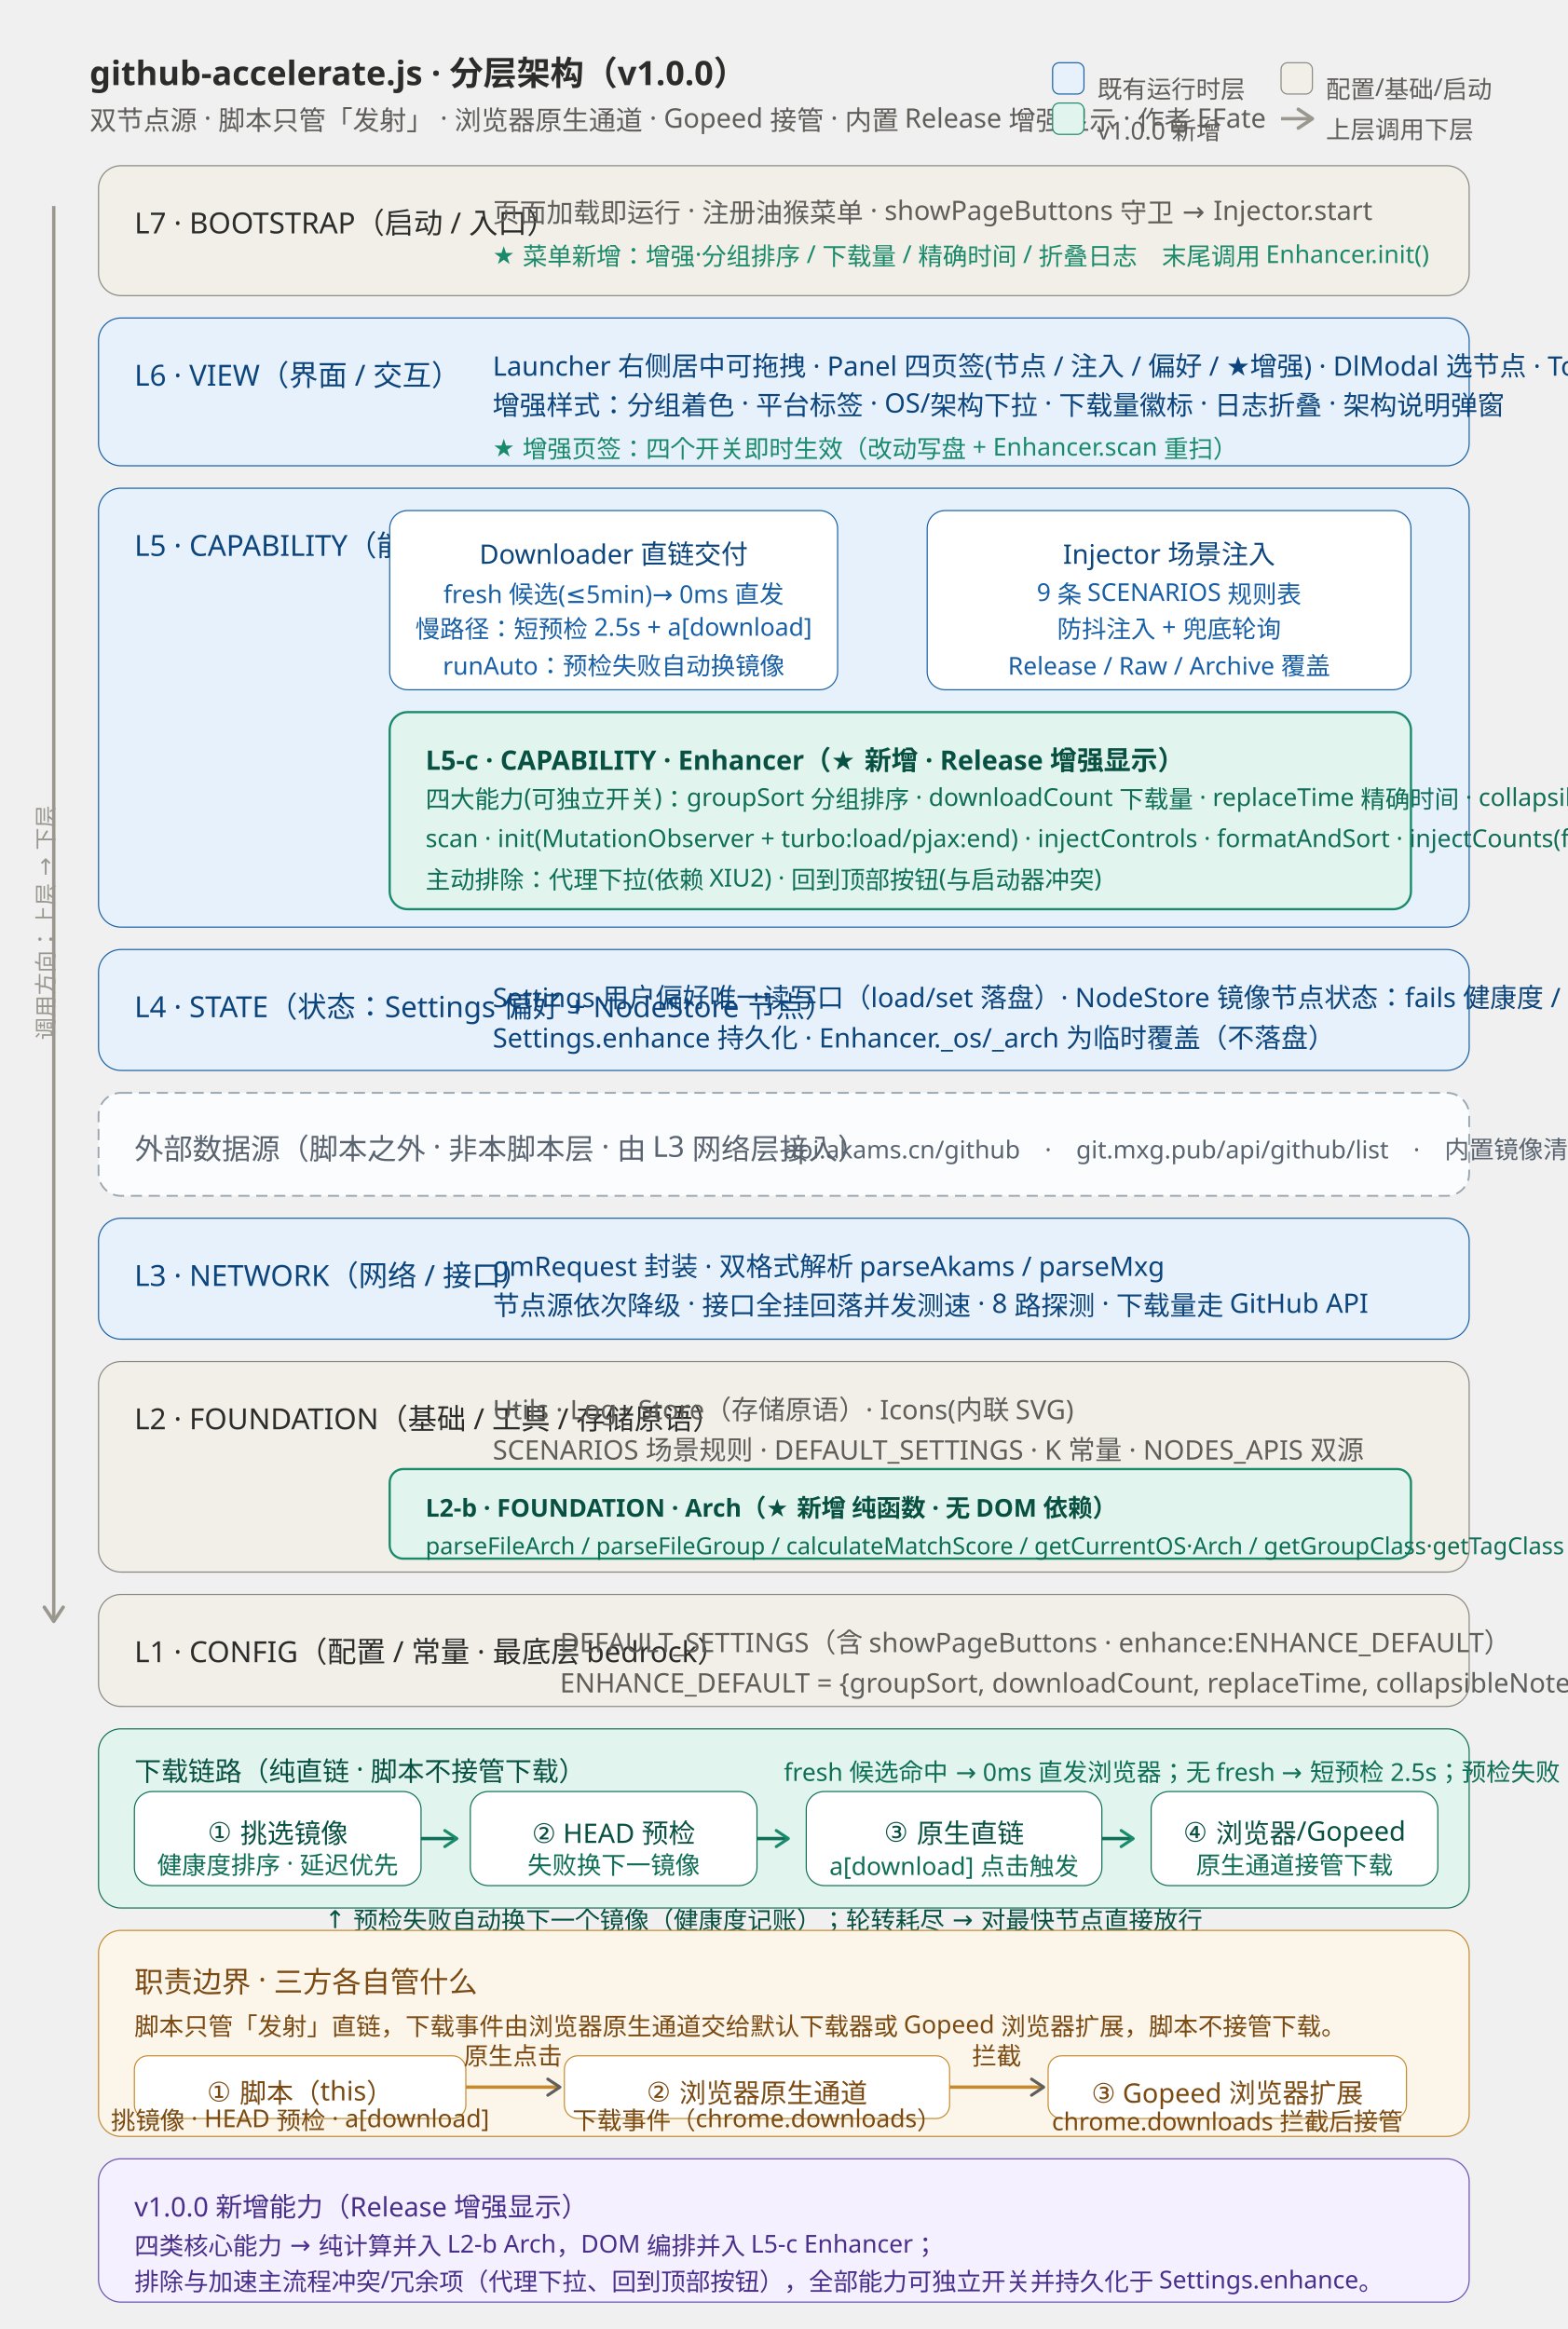
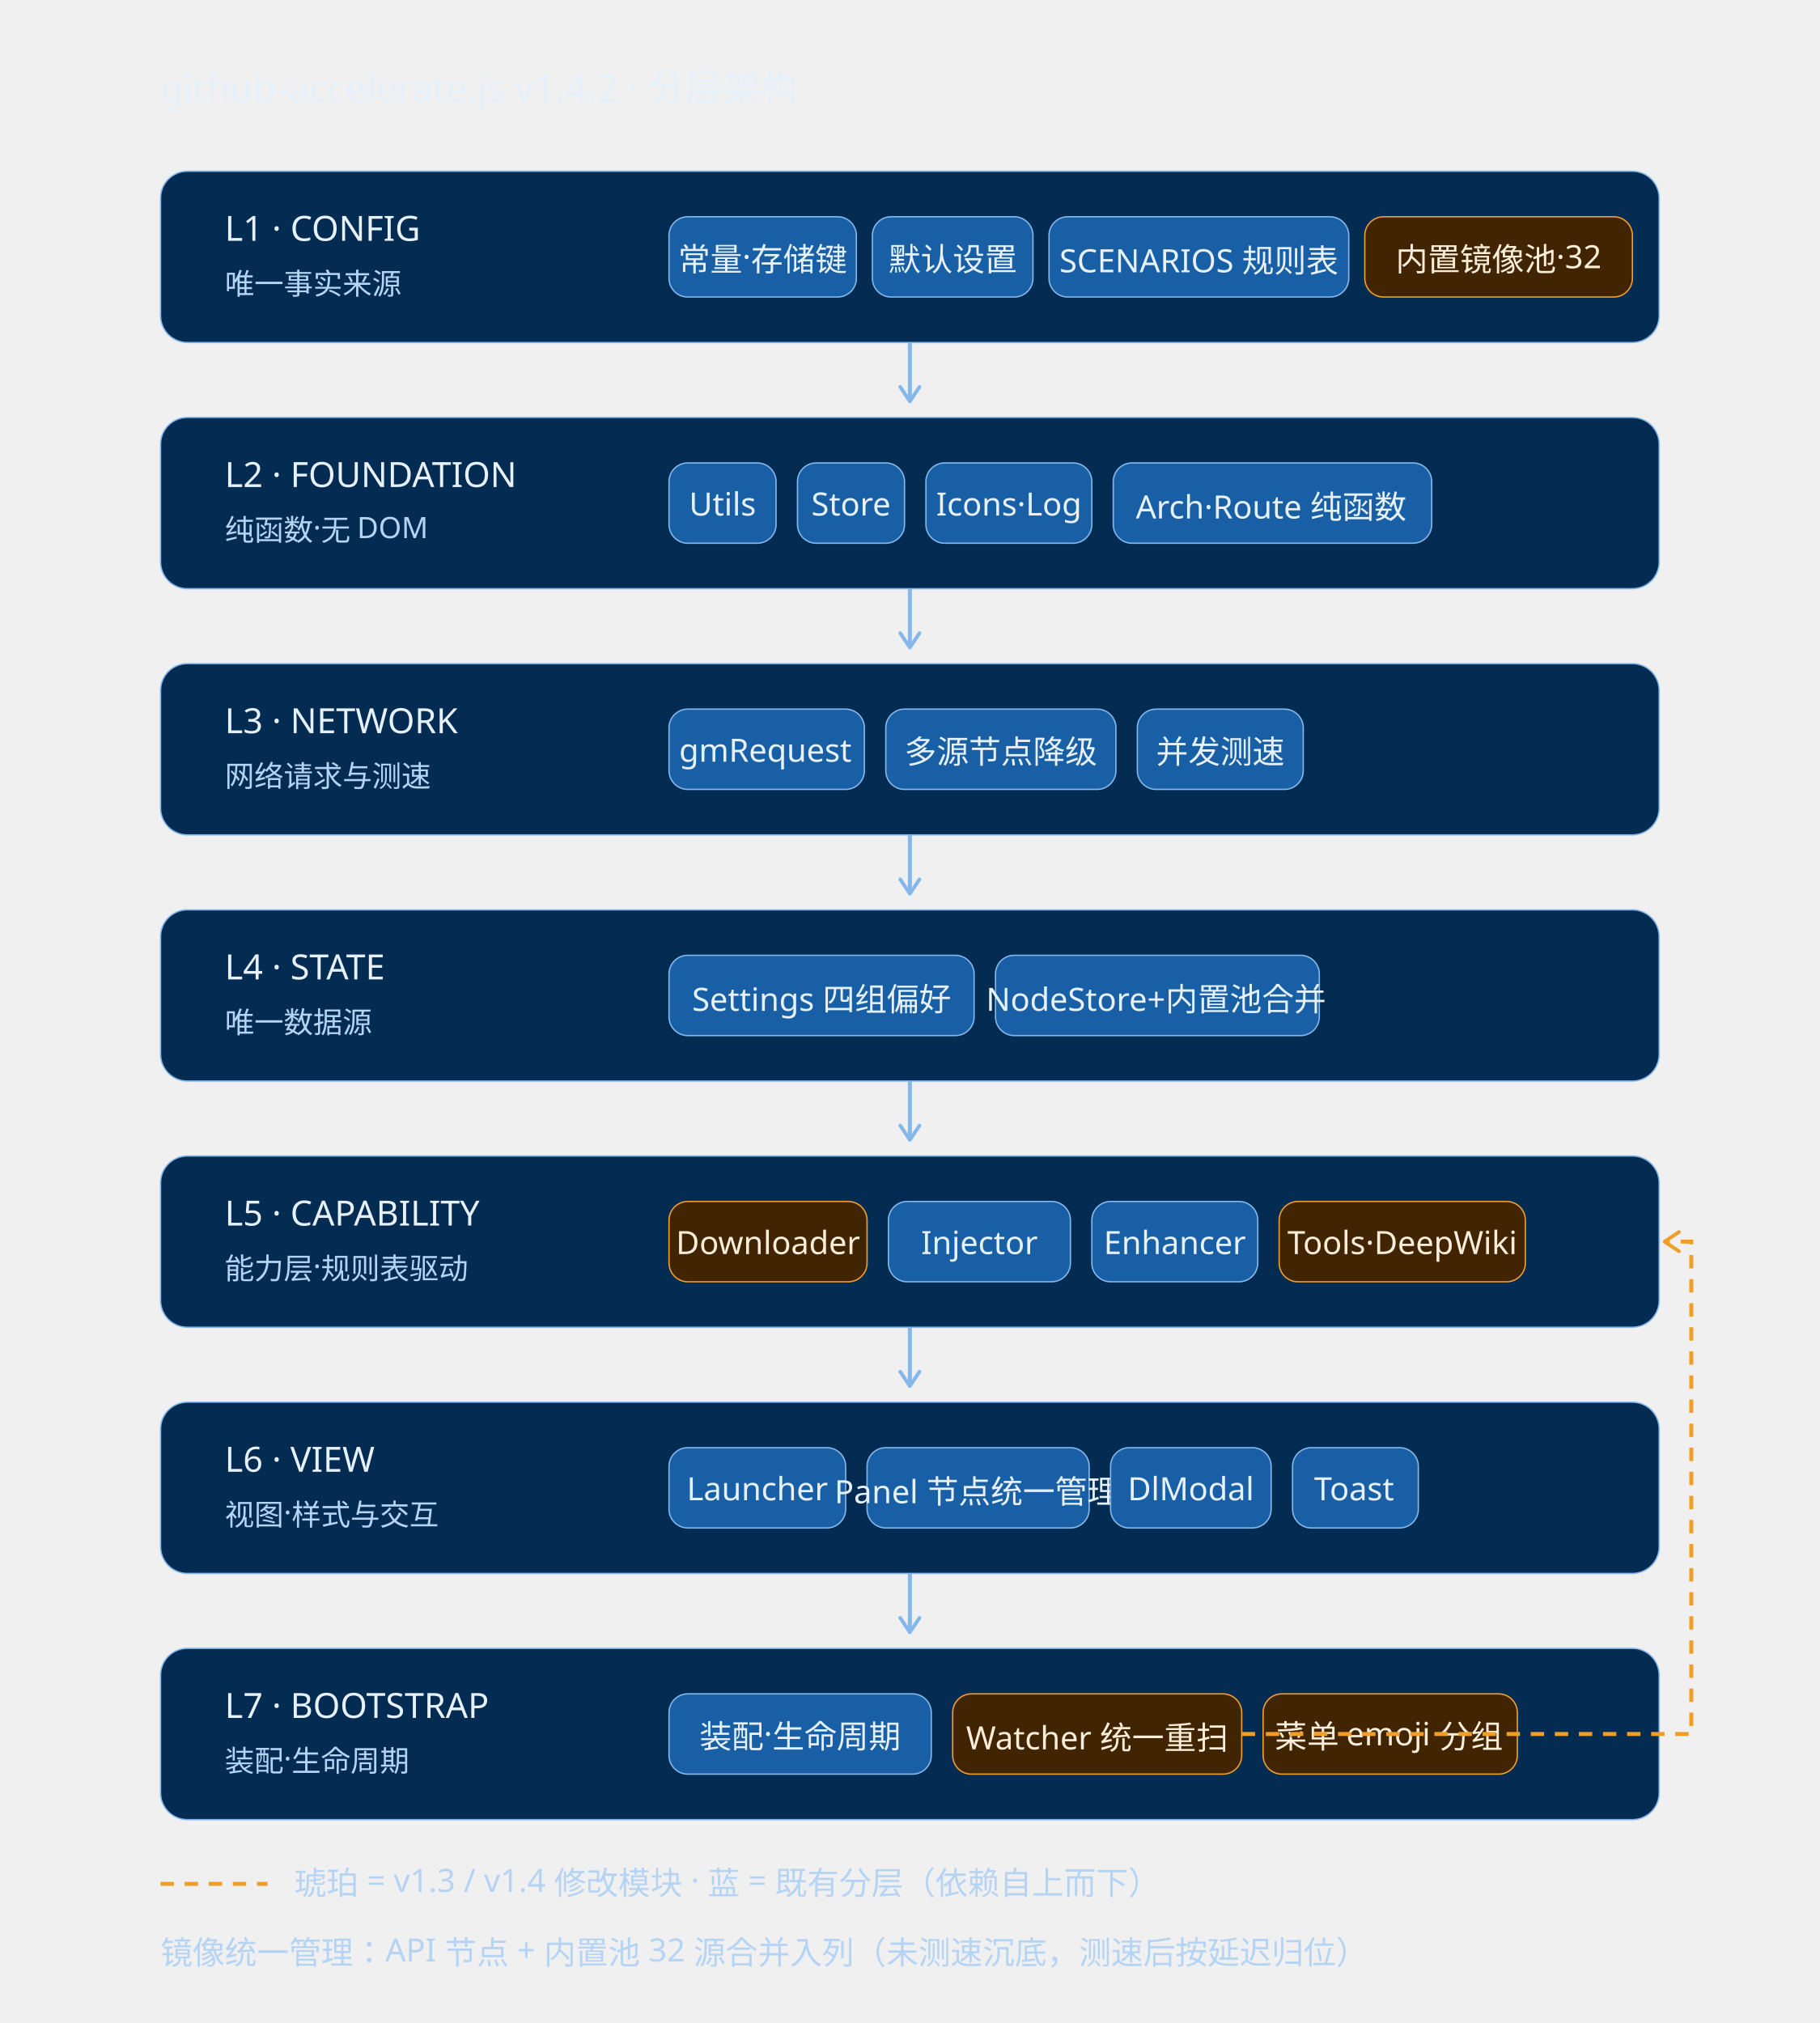
- <svg xmlns="http://www.w3.org/2000/svg" viewBox="0 0 700 1040" width="700" role="img">
+ <svg xmlns="http://www.w3.org/2000/svg" viewBox="0 0 680 756" width="100%" role="img">
  <defs>
    <marker id="arrow" viewBox="0 0 10 10" refX="8" refY="5" markerWidth="6" markerHeight="6" orient="auto-start-reverse">
-       <path d="M2 1L8 5L2 9" fill="none" stroke="#5F5E5A" stroke-width="1.5" stroke-linecap="round" stroke-linejoin="round" />
+       <path d="M2 1L8 5L2 9" fill="none" stroke="#85B7EB" stroke-width="1.5" stroke-linecap="round" stroke-linejoin="round" />
    </marker>
-     <marker id="arrowG" viewBox="0 0 10 10" refX="8" refY="5" markerWidth="6" markerHeight="6" orient="auto-start-reverse">
-       <path d="M2 1L8 5L2 9" fill="none" stroke="#1B8A6B" stroke-width="1.5" stroke-linecap="round" stroke-linejoin="round" />
-     </marker>
-     <marker id="arrowL" viewBox="0 0 10 10" refX="8" refY="5" markerWidth="7" markerHeight="7" orient="auto-start-reverse">
-       <path d="M2 1L8 5L2 9" fill="none" stroke="#9A978F" stroke-width="1.5" stroke-linecap="round" stroke-linejoin="round" />
+     <marker id="arrowA" viewBox="0 0 10 10" refX="8" refY="5" markerWidth="6" markerHeight="6" orient="auto-start-reverse">
+       <path d="M2 1L8 5L2 9" fill="none" stroke="#EF9F27" stroke-width="1.5" stroke-linecap="round" stroke-linejoin="round" />
    </marker>
  </defs>
-   <text x="40" y="38" font-family="sans-serif" font-size="15" font-weight="600" fill="#2C2C2A">github-accelerate.js · 分层架构（v1.0.0）</text>
-   <text x="40" y="58" font-family="sans-serif" font-size="12" fill="#5F5E5A">双节点源 · 脚本只管「发射」 · 浏览器原生通道 · Gopeed 接管 · 内置 Release 增强显示 · 作者 EFate</text>
-   <g font-family="sans-serif" font-size="11" fill="#5F5E5A">
-     <rect x="470" y="28" width="14" height="14" rx="3" fill="#E6F1FB" stroke="#185FA5" stroke-width="0.5" />
-     <text x="490" y="39" dominant-baseline="central">既有运行时层</text>
-     <rect x="470" y="46" width="14" height="14" rx="3" fill="#E1F5EE" stroke="#1B8A6B" stroke-width="0.5" />
-     <text x="490" y="57" dominant-baseline="central">v1.0.0 新增</text>
-     <rect x="572" y="28" width="14" height="14" rx="3" fill="#F1EFE8" stroke="#888780" stroke-width="0.5" />
-     <text x="592" y="39" dominant-baseline="central">配置/基础/启动</text>
-     <line x1="572" y1="53" x2="586" y2="53" stroke="#9A978F" stroke-width="1.5" marker-end="url(#arrowL)" />
-     <text x="592" y="57" dominant-baseline="central">上层调用下层</text>
-   </g>
-   <line x1="24" y1="92" x2="24" y2="724" stroke="#9A978F" stroke-width="1.5" marker-end="url(#arrowL)" />
-   <text x="24" y="412" font-family="sans-serif" font-size="10" fill="#9A978F" text-anchor="middle" transform="rotate(-90 24 412)">调用方向：上层 → 下层</text>
-   <rect x="44" y="74" width="612" height="58" rx="10" fill="#F1EFE8" stroke="#888780" stroke-width="0.5" />
-   <text x="60" y="98" dominant-baseline="central" font-family="sans-serif" font-size="13" font-weight="500" fill="#2C2C2A">L7 · BOOTSTRAP（启动 / 入口）</text>
-   <text x="220" y="94" dominant-baseline="central" font-family="sans-serif" font-size="12" fill="#5F5E5A">页面加载即运行 · 注册油猴菜单 · showPageButtons 守卫 → Injector.start</text>
-   <text x="220" y="112" dominant-baseline="central" font-family="sans-serif" font-size="11" fill="#1B8A6B">★ 菜单新增：增强·分组排序 / 下载量 / 精确时间 / 折叠日志　末尾调用 Enhancer.init()</text>
-   <rect x="44" y="142" width="612" height="66" rx="10" fill="#E6F1FB" stroke="#185FA5" stroke-width="0.5" />
-   <text x="60" y="166" dominant-baseline="central" font-family="sans-serif" font-size="13" font-weight="500" fill="#0C447C">L6 · VIEW（界面 / 交互）</text>
-   <text x="220" y="162" dominant-baseline="central" font-family="sans-serif" font-size="12" fill="#0C447C">Launcher 右侧居中可拖拽 · Panel 四页签(节点 / 注入 / 偏好 / ★增强) · DlModal 选节点 · Toast</text>
-   <text x="220" y="180" dominant-baseline="central" font-family="sans-serif" font-size="12" fill="#0C447C">增强样式：分组着色 · 平台标签 · OS/架构下拉 · 下载量徽标 · 日志折叠 · 架构说明弹窗</text>
-   <text x="220" y="198" dominant-baseline="central" font-family="sans-serif" font-size="11" fill="#1B8A6B">★ 增强页签：四个开关即时生效（改动写盘 + Enhancer.scan 重扫）</text>
-   <rect x="44" y="218" width="612" height="196" rx="10" fill="#E6F1FB" stroke="#185FA5" stroke-width="0.5" />
-   <text x="60" y="242" dominant-baseline="central" font-family="sans-serif" font-size="13" font-weight="500" fill="#0C447C">L5 · CAPABILITY（能力 / 功能）</text>
-   <rect x="174" y="228" width="200" height="80" rx="8" fill="#FFFFFF" stroke="#185FA5" stroke-width="0.5" />
-   <text x="274" y="246" text-anchor="middle" dominant-baseline="central" font-family="sans-serif" font-size="12" font-weight="500" fill="#0C447C">Downloader 直链交付</text>
-   <text x="274" y="264" text-anchor="middle" dominant-baseline="central" font-size="11" fill="#185FA5" font-family="sans-serif">fresh 候选(≤5min)→ 0ms 直发</text>
-   <text x="274" y="280" text-anchor="middle" dominant-baseline="central" font-size="11" fill="#185FA5" font-family="sans-serif">慢路径：短预检 2.5s + a[download]</text>
-   <text x="274" y="296" text-anchor="middle" dominant-baseline="central" font-size="11" fill="#185FA5" font-family="sans-serif">runAuto：预检失败自动换镜像</text>
-   <rect x="414" y="228" width="216" height="80" rx="8" fill="#FFFFFF" stroke="#185FA5" stroke-width="0.5" />
-   <text x="522" y="246" text-anchor="middle" dominant-baseline="central" font-family="sans-serif" font-size="12" font-weight="500" fill="#0C447C">Injector 场景注入</text>
-   <text x="522" y="264" text-anchor="middle" dominant-baseline="central" font-family="sans-serif" font-size="11" fill="#185FA5">9 条 SCENARIOS 规则表</text>
-   <text x="522" y="280" text-anchor="middle" dominant-baseline="central" font-family="sans-serif" font-size="11" fill="#185FA5">防抖注入 + 兜底轮询</text>
-   <text x="522" y="296" text-anchor="middle" dominant-baseline="central" font-family="sans-serif" font-size="11" fill="#185FA5">Release / Raw / Archive 覆盖</text>
-   <rect x="174" y="318" width="456" height="88" rx="8" fill="#E1F5EE" stroke="#1B8A6B" stroke-width="1" />
-   <text x="190" y="338" dominant-baseline="central" font-family="sans-serif" font-size="12" font-weight="600" fill="#085041">L5-c · CAPABILITY · Enhancer（★ 新增 · Release 增强显示）</text>
-   <text x="190" y="356" dominant-baseline="central" font-family="sans-serif" font-size="11" fill="#0F6E56">四大能力(可独立开关)：groupSort 分组排序 · downloadCount 下载量 · replaceTime 精确时间 · collapsibleNotes 折叠日志</text>
-   <text x="190" y="374" dominant-baseline="central" font-family="sans-serif" font-size="11" fill="#0F6E56">scan · init(MutationObserver + turbo:load/pjax:end) · injectControls · formatAndSort · injectCounts(fetchCounts via API) · showArchHelp</text>
-   <text x="190" y="392" dominant-baseline="central" font-family="sans-serif" font-size="11" fill="#0F6E56">主动排除：代理下拉(依赖 XIU2) · 回到顶部按钮(与启动器冲突)</text>
-   <rect x="44" y="424" width="612" height="54" rx="10" fill="#E6F1FB" stroke="#185FA5" stroke-width="0.5" />
-   <text x="60" y="448" dominant-baseline="central" font-family="sans-serif" font-size="13" font-weight="500" fill="#0C447C">L4 · STATE（状态：Settings 偏好 + NodeStore 节点）</text>
-   <text x="220" y="444" dominant-baseline="central" font-family="sans-serif" font-size="12" fill="#0C447C">Settings 用户偏好唯一读写口（load/set 落盘）· NodeStore 镜像节点状态：fails 健康度 / lastOk 新鲜度</text>
-   <text x="220" y="462" dominant-baseline="central" font-family="sans-serif" font-size="12" fill="#0C447C">Settings.enhance 持久化 · Enhancer._os/_arch 为临时覆盖（不落盘）</text>
-   <rect x="44" y="488" width="612" height="46" rx="10" fill="#FBFCFD" stroke="#9AA7B2" stroke-width="0.8" stroke-dasharray="5 3" />
-   <text x="60" y="512" dominant-baseline="central" font-family="sans-serif" font-size="13" font-weight="500" fill="#5A6470">外部数据源（脚本之外 · 非本脚本层 · 由 L3 网络层接入）</text>
-   <text x="350" y="512" dominant-baseline="central" font-family="sans-serif" font-size="11" fill="#5A6470">api.akams.cn/github　·　git.mxg.pub/api/github/list　·　内置镜像清单(接口全挂时并发测速兜底)</text>
-   <rect x="44" y="544" width="612" height="54" rx="10" fill="#E6F1FB" stroke="#185FA5" stroke-width="0.5" />
-   <text x="60" y="568" dominant-baseline="central" font-family="sans-serif" font-size="13" font-weight="500" fill="#0C447C">L3 · NETWORK（网络 / 接口）</text>
-   <text x="220" y="564" dominant-baseline="central" font-family="sans-serif" font-size="12" fill="#0C447C">gmRequest 封装 · 双格式解析 parseAkams / parseMxg</text>
-   <text x="220" y="582" dominant-baseline="central" font-family="sans-serif" font-size="12" fill="#0C447C">节点源依次降级 · 接口全挂回落并发测速 · 8 路探测 · 下载量走 GitHub API</text>
-   <rect x="44" y="608" width="612" height="94" rx="10" fill="#F1EFE8" stroke="#888780" stroke-width="0.5" />
-   <text x="60" y="632" dominant-baseline="central" font-family="sans-serif" font-size="13" font-weight="500" fill="#2C2C2A">L2 · FOUNDATION（基础 / 工具 / 存储原语）</text>
-   <text x="220" y="628" dominant-baseline="central" font-family="sans-serif" font-size="12" fill="#5F5E5A">Utils · Log · Store（存储原语）· Icons(内联 SVG)</text>
-   <text x="220" y="646" dominant-baseline="central" font-family="sans-serif" font-size="12" fill="#5F5E5A">SCENARIOS 场景规则 · DEFAULT_SETTINGS · K 常量 · NODES_APIS 双源</text>
-   <rect x="174" y="656" width="456" height="40" rx="6" fill="#E1F5EE" stroke="#1B8A6B" stroke-width="1" />
-   <text x="190" y="672" dominant-baseline="central" font-family="sans-serif" font-size="11" font-weight="600" fill="#085041">L2-b · FOUNDATION · Arch（★ 新增 纯函数 · 无 DOM 依赖）</text>
-   <text x="190" y="689" dominant-baseline="central" font-family="sans-serif" font-size="10.5" fill="#0F6E56">parseFileArch / parseFileGroup / calculateMatchScore / getCurrentOS·Arch / getGroupClass·getTagClass / formatCount / isAuxiliaryFile / getRepoInfo　判定顺序：先 64 位后 32 位</text>
-   <rect x="44" y="712" width="612" height="50" rx="10" fill="#F1EFE8" stroke="#888780" stroke-width="0.5" />
-   <text x="60" y="736" dominant-baseline="central" font-family="sans-serif" font-size="13" font-weight="500" fill="#2C2C2A">L1 · CONFIG（配置 / 常量 · 最底层 bedrock）</text>
-   <text x="250" y="732" dominant-baseline="central" font-family="sans-serif" font-size="12" fill="#5F5E5A">DEFAULT_SETTINGS（含 showPageButtons · enhance:ENHANCE_DEFAULT）</text>
-   <text x="250" y="750" dominant-baseline="central" font-family="sans-serif" font-size="12" fill="#5F5E5A">ENHANCE_DEFAULT = {groupSort, downloadCount, replaceTime, collapsibleNotes} · K · NODES_APIS 双源</text>
-   <rect x="44" y="772" width="612" height="80" rx="10" fill="#E1F5EE" stroke="#0F6E56" stroke-width="0.5" />
-   <text x="60" y="790" dominant-baseline="central" font-family="sans-serif" font-size="12" font-weight="500" fill="#085041">下载链路（纯直链 · 脚本不接管下载）</text>
-   <text x="350" y="790" dominant-baseline="central" font-family="sans-serif" font-size="11" fill="#0F6E56">fresh 候选命中 → 0ms 直发浏览器；无 fresh → 短预检 2.5s；预检失败 → 换下一镜像；轮转耗尽 → 对最快节点直接放行</text>
-   <g font-family="sans-serif">
-     <rect x="60" y="800" width="128" height="42" rx="8" fill="#FFFFFF" stroke="#0F6E56" stroke-width="0.5" />
-     <text x="124" y="816" text-anchor="middle" dominant-baseline="central" font-size="12" font-weight="500" fill="#085041">① 挑选镜像</text>
-     <text x="124" y="832" text-anchor="middle" dominant-baseline="central" font-size="11" fill="#0F6E56">健康度排序 · 延迟优先</text>
-     <rect x="210" y="800" width="128" height="42" rx="8" fill="#FFFFFF" stroke="#0F6E56" stroke-width="0.5" />
-     <text x="274" y="816" text-anchor="middle" dominant-baseline="central" font-size="12" font-weight="500" fill="#085041">② HEAD 预检</text>
-     <text x="274" y="832" text-anchor="middle" dominant-baseline="central" font-size="11" fill="#0F6E56">失败换下一镜像</text>
-     <rect x="360" y="800" width="132" height="42" rx="8" fill="#FFFFFF" stroke="#0F6E56" stroke-width="0.5" />
-     <text x="426" y="816" text-anchor="middle" dominant-baseline="central" font-size="12" font-weight="500" fill="#085041">③ 原生直链</text>
-     <text x="426" y="832" text-anchor="middle" dominant-baseline="central" font-size="11" fill="#0F6E56">a[download] 点击触发</text>
-     <rect x="514" y="800" width="128" height="42" rx="8" fill="#FFFFFF" stroke="#0F6E56" stroke-width="0.5" />
-     <text x="578" y="816" text-anchor="middle" dominant-baseline="central" font-size="12" font-weight="500" fill="#085041">④ 浏览器/Gopeed</text>
-     <text x="578" y="832" text-anchor="middle" dominant-baseline="central" font-size="11" fill="#0F6E56">原生通道接管下载</text>
-     <path d="M188 821L204 821" fill="none" stroke="#0F6E56" stroke-width="1.5" marker-end="url(#arrowG)" />
-     <path d="M338 821L352 821" fill="none" stroke="#0F6E56" stroke-width="1.5" marker-end="url(#arrowG)" />
-     <path d="M492 821L506 821" fill="none" stroke="#0F6E56" stroke-width="1.5" marker-end="url(#arrowG)" />
-     <text x="341" y="861" text-anchor="middle" font-size="11" fill="#085041" font-weight="500">↑ 预检失败自动换下一个镜像（健康度记账）；轮转耗尽 → 对最快节点直接放行</text>
-   </g>
-   <rect x="44" y="862" width="612" height="92" rx="10" fill="#FBF5EA" stroke="#C58A2E" stroke-width="0.5" />
-   <text x="60" y="884" dominant-baseline="central" font-family="sans-serif" font-size="13" font-weight="500" fill="#7A4A12">职责边界 · 三方各自管什么</text>
-   <text x="60" y="904" dominant-baseline="central" font-family="sans-serif" font-size="11" fill="#7A4A12">脚本只管「发射」直链，下载事件由浏览器原生通道交给默认下载器或 Gopeed 浏览器扩展，脚本不接管下载。</text>
-   <g font-family="sans-serif">
-     <rect x="60" y="918" width="148" height="28" rx="6" fill="#FFFFFF" stroke="#C58A2E" stroke-width="0.5" />
-     <text x="134" y="932" text-anchor="middle" dominant-baseline="central" font-size="12" font-weight="500" fill="#7A4A12">① 脚本（this）</text>
-     <text x="134" y="946" text-anchor="middle" dominant-baseline="central" font-size="11" fill="#7A4A12">挑镜像 · HEAD 预检 · a[download]</text>
-     <path d="M208 932L250 932" fill="none" stroke="#C58A2E" stroke-width="1.5" marker-end="url(#arrow)" />
-     <text x="229" y="922" text-anchor="middle" font-size="11" fill="#7A4A12">原生点击</text>
-     <rect x="252" y="918" width="172" height="28" rx="6" fill="#FFFFFF" stroke="#C58A2E" stroke-width="0.5" />
-     <text x="338" y="932" text-anchor="middle" dominant-baseline="central" font-size="12" font-weight="500" fill="#7A4A12">② 浏览器原生通道</text>
-     <text x="338" y="946" text-anchor="middle" dominant-baseline="central" font-size="11" fill="#7A4A12">下载事件（chrome.downloads）</text>
-     <path d="M424 932L466 932" fill="none" stroke="#C58A2E" stroke-width="1.5" marker-end="url(#arrow)" />
-     <text x="445" y="922" text-anchor="middle" font-size="11" fill="#7A4A12">拦截</text>
-     <rect x="468" y="918" width="160" height="28" rx="6" fill="#FFFFFF" stroke="#C58A2E" stroke-width="0.5" />
-     <text x="548" y="932" text-anchor="middle" dominant-baseline="central" font-size="12" font-weight="500" fill="#7A4A12">③ Gopeed 浏览器扩展</text>
-     <text x="548" y="946" text-anchor="middle" dominant-baseline="central" font-size="11" fill="#7A4A12">chrome.downloads 拦截后接管</text>
-   </g>
-   <rect x="44" y="964" width="612" height="64" rx="10" fill="#F4F0FF" stroke="#6B4FB0" stroke-width="0.5" />
-   <text x="60" y="984" dominant-baseline="central" font-family="sans-serif" font-size="12" font-weight="500" fill="#4A2F8A">v1.0.0 新增能力（Release 增强显示）</text>
-   <text x="60" y="1002" dominant-baseline="central" font-family="sans-serif" font-size="11" fill="#4A2F8A">四类核心能力 → 纯计算并入 L2-b Arch，DOM 编排并入 L5-c Enhancer；</text>
-   <text x="60" y="1018" dominant-baseline="central" font-family="sans-serif" font-size="11" fill="#4A2F8A">排除与加速主流程冲突/冗余项（代理下拉、回到顶部按钮），全部能力可独立开关并持久化于 Settings.enhance。</text>
+   <style>
+     .lyr{fill:#042C53;stroke:#85B7EB;stroke-width:0.5;}
+     .chip{fill:#185FA5;stroke:#85B7EB;stroke-width:0.5;}
+     .chipx{fill:#412402;stroke:#EF9F27;stroke-width:0.5;}
+     .t1{font:500 13px sans-serif;fill:#E6F1FB;}
+     .t2{font:400 11px sans-serif;fill:#B5D4F4;}
+     .tc{font:400 12px sans-serif;fill:#E6F1FB;}
+     .tcx{font:400 12px sans-serif;fill:#FAEEDA;}
+     .cap{font:500 14px sans-serif;fill:#E6F1FB;}
+     .leg{font:400 12px sans-serif;fill:#B5D4F4;}
+     .arr{stroke:#85B7EB;stroke-width:1.5;fill:none;}
+     .dsh{stroke:#EF9F27;stroke-width:1.5;fill:none;stroke-dasharray:5 4;}
+   </style>
+   <text class="cap" x="60" y="38">github-accelerate.js v1.4.2 · 分层架构</text>
+   <rect class="lyr" x="60" y="64" width="560" height="64" rx="10" />
+   <text class="t1" x="84" y="90">L1 · CONFIG</text>
+   <text class="t2" x="84" y="110">唯一事实来源</text>
+   <rect class="chip" x="250" y="81" width="70" height="30" rx="7" />
+   <text class="tc" x="285" y="96" text-anchor="middle" dominant-baseline="central">常量·存储键</text>
+   <rect class="chip" x="326" y="81" width="60" height="30" rx="7" />
+   <text class="tc" x="356" y="96" text-anchor="middle" dominant-baseline="central">默认设置</text>
+   <rect class="chip" x="392" y="81" width="112" height="30" rx="7" />
+   <text class="tc" x="448" y="96" text-anchor="middle" dominant-baseline="central">SCENARIOS 规则表</text>
+   <rect class="chipx" x="510" y="81" width="100" height="30" rx="7" />
+   <text class="tcx" x="560" y="96" text-anchor="middle" dominant-baseline="central">内置镜像池·32</text>
+   <path class="arr" d="M340 128 L340 150" marker-end="url(#arrow)" />
+   <rect class="lyr" x="60" y="156" width="560" height="64" rx="10" />
+   <text class="t1" x="84" y="182">L2 · FOUNDATION</text>
+   <text class="t2" x="84" y="202">纯函数·无 DOM</text>
+   <rect class="chip" x="250" y="173" width="40" height="30" rx="7" />
+   <text class="tc" x="270" y="188" text-anchor="middle" dominant-baseline="central">Utils</text>
+   <rect class="chip" x="298" y="173" width="40" height="30" rx="7" />
+   <text class="tc" x="318" y="188" text-anchor="middle" dominant-baseline="central">Store</text>
+   <rect class="chip" x="346" y="173" width="62" height="30" rx="7" />
+   <text class="tc" x="377" y="188" text-anchor="middle" dominant-baseline="central">Icons·Log</text>
+   <rect class="chip" x="416" y="173" width="119" height="30" rx="7" />
+   <text class="tc" x="475" y="188" text-anchor="middle" dominant-baseline="central">Arch·Route 纯函数</text>
+   <path class="arr" d="M340 220 L340 242" marker-end="url(#arrow)" />
+   <rect class="lyr" x="60" y="248" width="560" height="64" rx="10" />
+   <text class="t1" x="84" y="274">L3 · NETWORK</text>
+   <text class="t2" x="84" y="294">网络请求与测速</text>
+   <rect class="chip" x="250" y="265" width="73" height="30" rx="7" />
+   <text class="tc" x="286" y="280" text-anchor="middle" dominant-baseline="central">gmRequest</text>
+   <rect class="chip" x="331" y="265" width="86" height="30" rx="7" />
+   <text class="tc" x="374" y="280" text-anchor="middle" dominant-baseline="central">多源节点降级</text>
+   <rect class="chip" x="425" y="265" width="62" height="30" rx="7" />
+   <text class="tc" x="456" y="280" text-anchor="middle" dominant-baseline="central">并发测速</text>
+   <path class="arr" d="M340 312 L340 334" marker-end="url(#arrow)" />
+   <rect class="lyr" x="60" y="340" width="560" height="64" rx="10" />
+   <text class="t1" x="84" y="366">L4 · STATE</text>
+   <text class="t2" x="84" y="386">唯一数据源</text>
+   <rect class="chip" x="250" y="357" width="114" height="30" rx="7" />
+   <text class="tc" x="307" y="372" text-anchor="middle" dominant-baseline="central">Settings 四组偏好</text>
+   <rect class="chip" x="372" y="357" width="121" height="30" rx="7" />
+   <text class="tc" x="432" y="372" text-anchor="middle" dominant-baseline="central">NodeStore+内置池合并</text>
+   <path class="arr" d="M340 404 L340 426" marker-end="url(#arrow)" />
+   <rect class="lyr" x="60" y="432" width="560" height="64" rx="10" />
+   <text class="t1" x="84" y="458">L5 · CAPABILITY</text>
+   <text class="t2" x="84" y="478">能力层·规则表驱动</text>
+   <rect class="chipx" x="250" y="449" width="74" height="30" rx="7" />
+   <text class="tcx" x="287" y="464" text-anchor="middle" dominant-baseline="central">Downloader</text>
+   <rect class="chip" x="332" y="449" width="68" height="30" rx="7" />
+   <text class="tc" x="366" y="464" text-anchor="middle" dominant-baseline="central">Injector</text>
+   <rect class="chip" x="408" y="449" width="62" height="30" rx="7" />
+   <text class="tc" x="439" y="464" text-anchor="middle" dominant-baseline="central">Enhancer</text>
+   <rect class="chipx" x="478" y="449" width="92" height="30" rx="7" />
+   <text class="tcx" x="524" y="464" text-anchor="middle" dominant-baseline="central">Tools·DeepWiki</text>
+   <path class="arr" d="M340 496 L340 518" marker-end="url(#arrow)" />
+   <rect class="lyr" x="60" y="524" width="560" height="64" rx="10" />
+   <text class="t1" x="84" y="550">L6 · VIEW</text>
+   <text class="t2" x="84" y="570">视图·样式与交互</text>
+   <rect class="chip" x="250" y="541" width="66" height="30" rx="7" />
+   <text class="tc" x="283" y="556" text-anchor="middle" dominant-baseline="central">Launcher</text>
+   <rect class="chip" x="324" y="541" width="83" height="30" rx="7" />
+   <text class="tc" x="365" y="556" text-anchor="middle" dominant-baseline="central">Panel 节点统一管理</text>
+   <rect class="chip" x="415" y="541" width="60" height="30" rx="7" />
+   <text class="tc" x="445" y="556" text-anchor="middle" dominant-baseline="central">DlModal</text>
+   <rect class="chip" x="483" y="541" width="47" height="30" rx="7" />
+   <text class="tc" x="506" y="556" text-anchor="middle" dominant-baseline="central">Toast</text>
+   <path class="arr" d="M340 588 L340 610" marker-end="url(#arrow)" />
+   <rect class="lyr" x="60" y="616" width="560" height="64" rx="10" />
+   <text class="t1" x="84" y="642">L7 · BOOTSTRAP</text>
+   <text class="t2" x="84" y="662">装配·生命周期</text>
+   <rect class="chip" x="250" y="633" width="98" height="30" rx="7" />
+   <text class="tc" x="299" y="648" text-anchor="middle" dominant-baseline="central">装配·生命周期</text>
+   <rect class="chipx" x="356" y="633" width="108" height="30" rx="7" />
+   <text class="tcx" x="410" y="648" text-anchor="middle" dominant-baseline="central">Watcher 统一重扫</text>
+   <rect class="chipx" x="472" y="633" width="95" height="30" rx="7" />
+   <text class="tcx" x="519" y="648" text-anchor="middle" dominant-baseline="central">菜单 emoji 分组</text>
+   <path class="dsh" d="M464 648 L632 648 L632 464 L622 464" marker-end="url(#arrowA)" />
+   <path class="dsh" d="M60 704 L100 704" />
+   <text class="leg" x="110" y="708">琥珀 = v1.3 / v1.4 修改模块 · 蓝 = 既有分层（依赖自上而下）</text>
+   <text class="leg" x="60" y="734">镜像统一管理：API 节点 + 内置池 32 源合并入列（未测速沉底，测速后按延迟归位）</text>
</svg>
